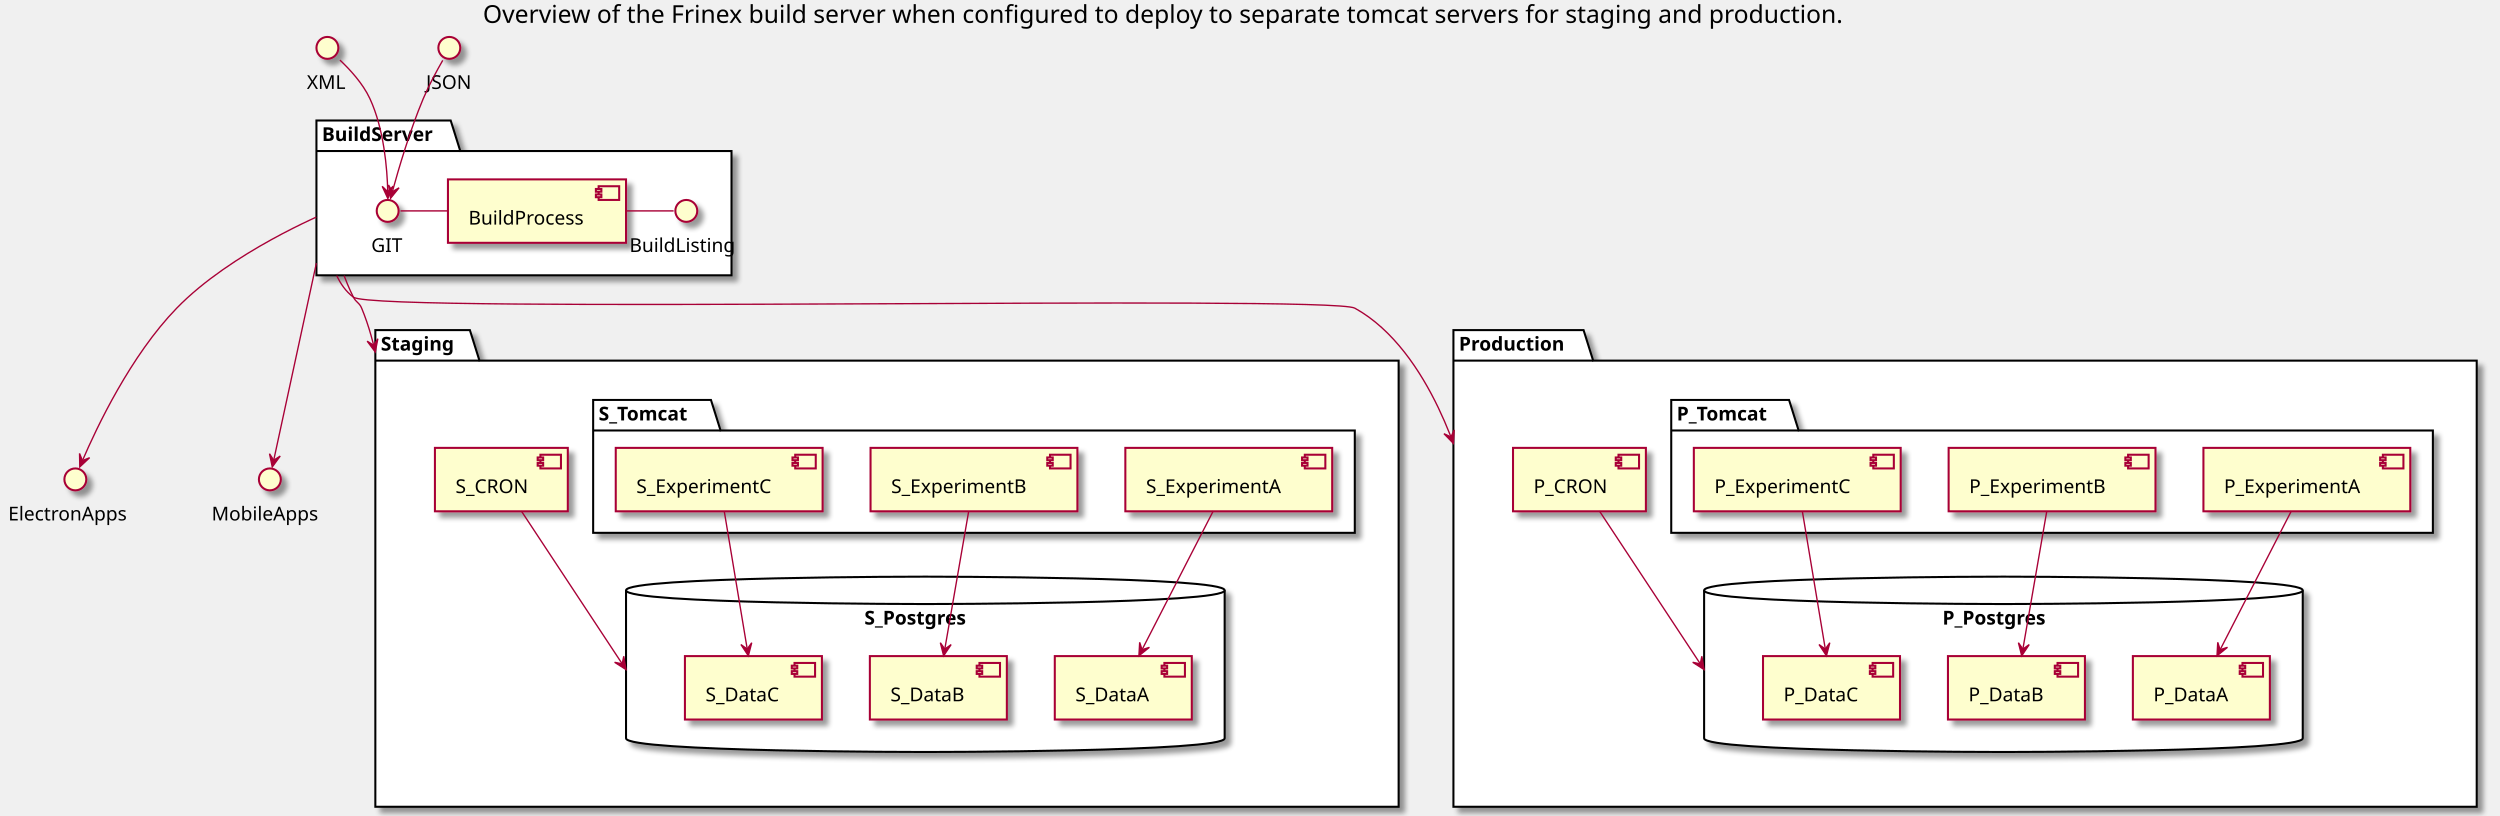
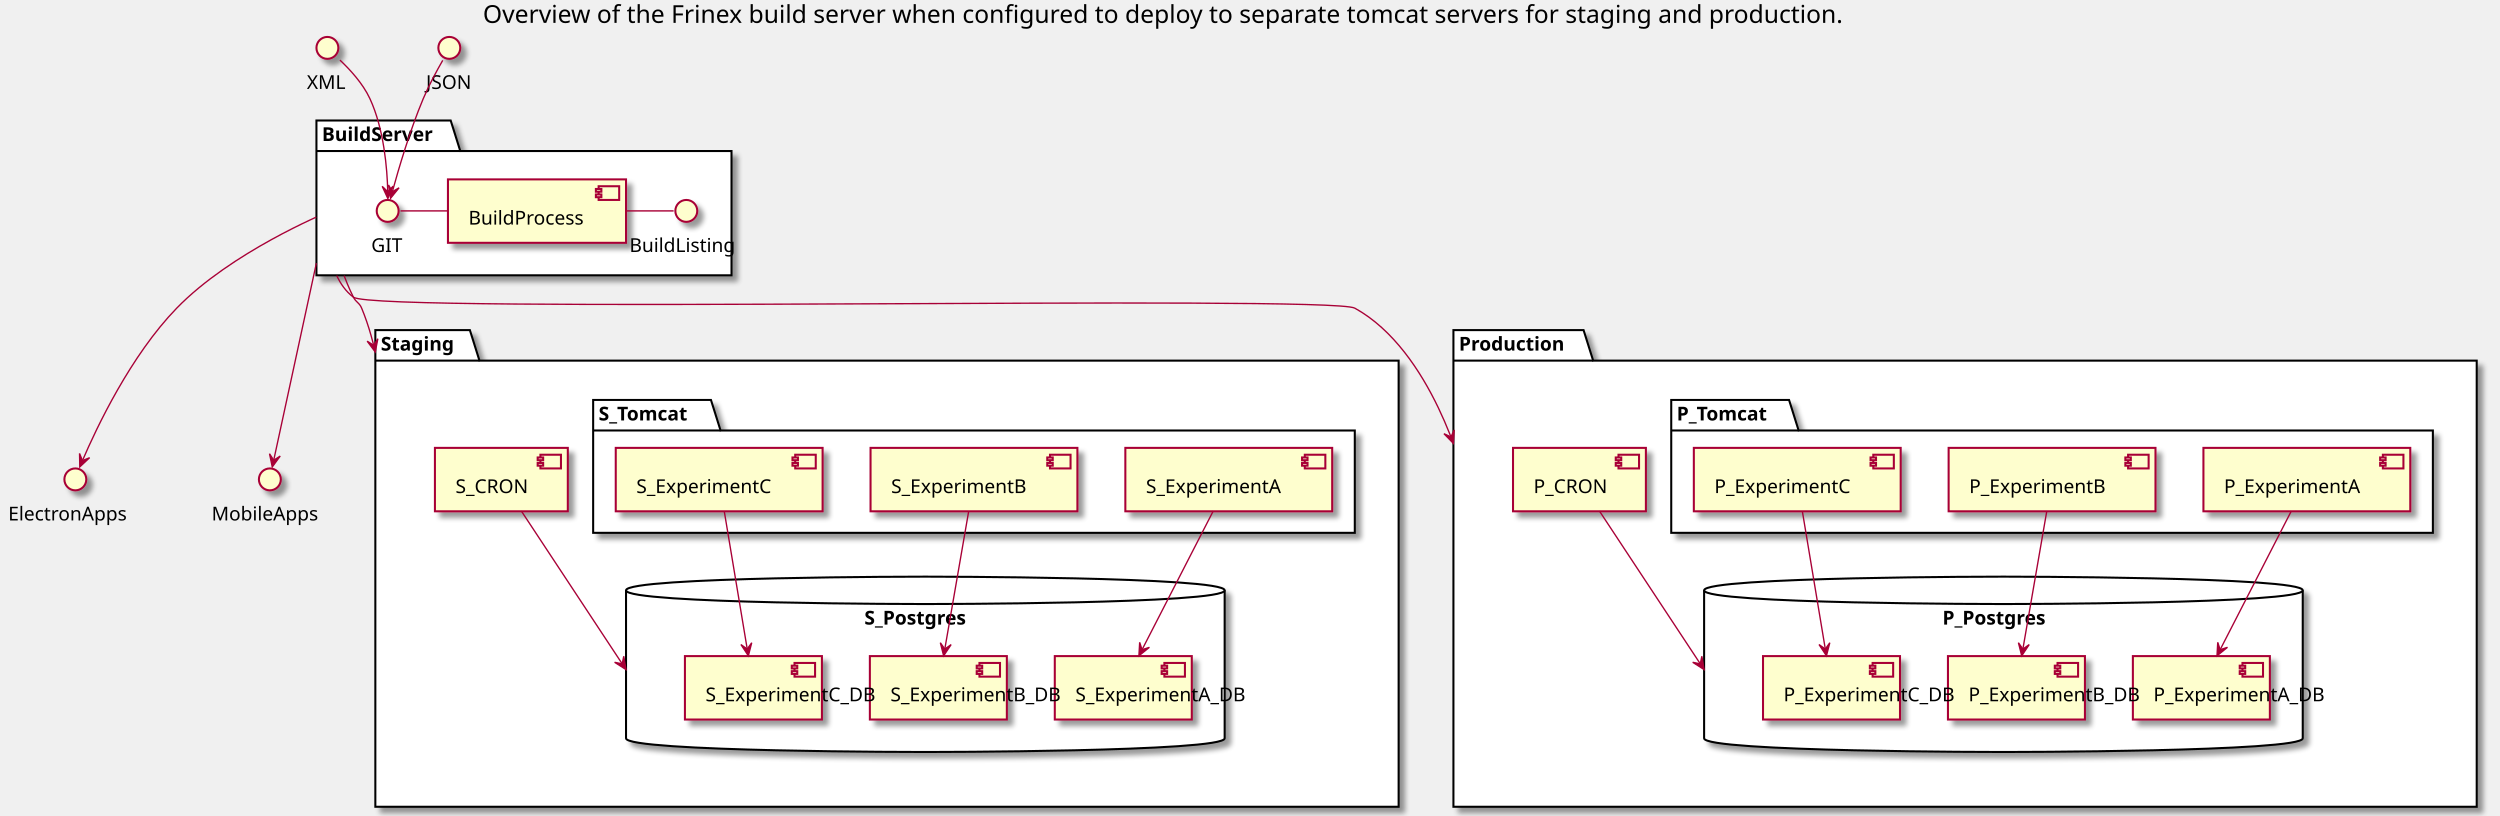
<svg xmlns="http://www.w3.org/2000/svg" contentScriptType="application/ecmascript" contentStyleType="text/css" height="595px" preserveAspectRatio="none" style="width:1825px;height:595px;background:#FFFFFF;" version="1.1" viewBox="0 0 1825 595" width="1825px" zoomAndPan="magnify">
  <defs>
    <filter height="300%" id="f1etr27y05gc26" width="300%" x="-1" y="-1">
      <feGaussianBlur result="blurOut" stdDeviation="2.0" />
      <feColorMatrix in="blurOut" result="blurOut2" type="matrix" values="0 0 0 0 0 0 0 0 0 0 0 0 0 0 0 0 0 0 .4 0" />
      <feOffset dx="4.0" dy="4.0" in="blurOut2" result="blurOut3" />
      <feBlend in="SourceGraphic" in2="blurOut3" mode="normal" />
    </filter>
  </defs>
  <g>
    <text fill="#000000" font-family="sans-serif" font-size="18" lengthAdjust="spacing" textLength="1107" x="352.5" y="16.708">Overview of the Frinex build server when configured to deploy to separate tomcat servers for staging and production.</text>
    <polygon fill="#FFFFFF" filter="url(#f1etr27y05gc26)" points="231,87.953,329,87.953,336,110.25,534,110.25,534,200.953,231,200.953,231,87.953" style="stroke:#000000;stroke-width:1.5;" />
    <line style="stroke:#000000;stroke-width:1.5;" x1="231" x2="336" y1="110.25" y2="110.25" />
    <text fill="#000000" font-family="sans-serif" font-size="14" font-weight="bold" lengthAdjust="spacing" textLength="92" x="235" y="102.948">BuildServer</text>
    <polygon fill="#FFFFFF" filter="url(#f1etr27y05gc26)" points="274,240.953,343,240.953,350,263.25,1021,263.25,1021,588.953,274,588.953,274,240.953" style="stroke:#000000;stroke-width:1.5;" />
    <line style="stroke:#000000;stroke-width:1.5;" x1="274" x2="350" y1="263.25" y2="263.25" />
    <text fill="#000000" font-family="sans-serif" font-size="14" font-weight="bold" lengthAdjust="spacing" textLength="63" x="278" y="255.948">Staging</text>
    <path d="M457,430.953 C457,420.953 675.5,420.953 675.5,420.953 C675.5,420.953 894,420.953 894,430.953 L894,538.953 C894,548.953 675.5,548.953 675.5,548.953 C675.5,548.953 457,548.953 457,538.953 L457,430.953 " fill="#FFFFFF" filter="url(#f1etr27y05gc26)" style="stroke:#000000;stroke-width:1.5;" />
    <path d="M457,430.953 C457,440.953 675.5,440.953 675.5,440.953 C675.5,440.953 894,440.953 894,430.953 " fill="none" style="stroke:#000000;stroke-width:1.5;" />
    <text fill="#000000" font-family="sans-serif" font-size="14" font-weight="bold" lengthAdjust="spacing" textLength="89" x="631" y="455.948">S_Postgres</text>
    <polygon fill="#FFFFFF" filter="url(#f1etr27y05gc26)" points="433,291.953,519,291.953,526,314.25,989,314.25,989,388.953,433,388.953,433,291.953" style="stroke:#000000;stroke-width:1.5;" />
    <line style="stroke:#000000;stroke-width:1.5;" x1="433" x2="526" y1="314.25" y2="314.25" />
    <text fill="#000000" font-family="sans-serif" font-size="14" font-weight="bold" lengthAdjust="spacing" textLength="80" x="437" y="306.948">S_Tomcat</text>
    <polygon fill="#FFFFFF" filter="url(#f1etr27y05gc26)" points="1061,240.953,1156,240.953,1163,263.25,1808,263.25,1808,588.953,1061,588.953,1061,240.953" style="stroke:#000000;stroke-width:1.5;" />
    <line style="stroke:#000000;stroke-width:1.5;" x1="1061" x2="1163" y1="263.25" y2="263.25" />
    <text fill="#000000" font-family="sans-serif" font-size="14" font-weight="bold" lengthAdjust="spacing" textLength="89" x="1065" y="255.948">Production</text>
    <path d="M1244,430.953 C1244,420.953 1462.5,420.953 1462.5,420.953 C1462.5,420.953 1681,420.953 1681,430.953 L1681,538.953 C1681,548.953 1462.5,548.953 1462.5,548.953 C1462.5,548.953 1244,548.953 1244,538.953 L1244,430.953 " fill="#FFFFFF" filter="url(#f1etr27y05gc26)" style="stroke:#000000;stroke-width:1.5;" />
    <path d="M1244,430.953 C1244,440.953 1462.5,440.953 1462.5,440.953 C1462.5,440.953 1681,440.953 1681,430.953 " fill="none" style="stroke:#000000;stroke-width:1.5;" />
    <text fill="#000000" font-family="sans-serif" font-size="14" font-weight="bold" lengthAdjust="spacing" textLength="89" x="1418" y="455.948">P_Postgres</text>
    <polygon fill="#FFFFFF" filter="url(#f1etr27y05gc26)" points="1220,291.953,1306,291.953,1313,314.25,1776,314.25,1776,388.953,1220,388.953,1220,291.953" style="stroke:#000000;stroke-width:1.5;" />
    <line style="stroke:#000000;stroke-width:1.5;" x1="1220" x2="1313" y1="314.25" y2="314.25" />
    <text fill="#000000" font-family="sans-serif" font-size="14" font-weight="bold" lengthAdjust="spacing" textLength="80" x="1224" y="306.948">P_Tomcat</text>
    <ellipse cx="283" cy="153.953" fill="#FEFECE" filter="url(#f1etr27y05gc26)" rx="8" ry="8" style="stroke:#A80036;stroke-width:1.5;" />
    <text fill="#000000" font-family="sans-serif" font-size="14" lengthAdjust="spacing" textLength="24" x="271" y="183.948">GIT</text>
    <rect fill="#FEFECE" filter="url(#f1etr27y05gc26)" height="46.297" style="stroke:#A80036;stroke-width:1.5;" width="130" x="327" y="130.953" />
    <rect fill="#FEFECE" height="10" style="stroke:#A80036;stroke-width:1.5;" width="15" x="437" y="135.953" />
    <rect fill="#FEFECE" height="2" style="stroke:#A80036;stroke-width:1.5;" width="4" x="435" y="137.953" />
    <rect fill="#FEFECE" height="2" style="stroke:#A80036;stroke-width:1.5;" width="4" x="435" y="141.953" />
    <text fill="#000000" font-family="sans-serif" font-size="14" lengthAdjust="spacing" textLength="90" x="342" y="163.948">BuildProcess</text>
    <ellipse cx="501" cy="153.953" fill="#FEFECE" filter="url(#f1etr27y05gc26)" rx="8" ry="8" style="stroke:#A80036;stroke-width:1.5;" />
    <text fill="#000000" font-family="sans-serif" font-size="14" lengthAdjust="spacing" textLength="83" x="459.5" y="183.948">BuildListing</text>
    <rect fill="#FEFECE" filter="url(#f1etr27y05gc26)" height="46.297" style="stroke:#A80036;stroke-width:1.5;" width="97" x="317.5" y="326.953" />
    <rect fill="#FEFECE" height="10" style="stroke:#A80036;stroke-width:1.5;" width="15" x="394.5" y="331.953" />
    <rect fill="#FEFECE" height="2" style="stroke:#A80036;stroke-width:1.5;" width="4" x="392.5" y="333.953" />
    <rect fill="#FEFECE" height="2" style="stroke:#A80036;stroke-width:1.5;" width="4" x="392.5" y="337.953" />
    <text fill="#000000" font-family="sans-serif" font-size="14" lengthAdjust="spacing" textLength="57" x="332.5" y="359.948">S_CRON</text>
    <rect fill="#FEFECE" filter="url(#f1etr27y05gc26)" height="46.297" style="stroke:#A80036;stroke-width:1.5;" width="100" x="770" y="478.953" />
    <rect fill="#FEFECE" height="10" style="stroke:#A80036;stroke-width:1.5;" width="15" x="850" y="483.953" />
    <rect fill="#FEFECE" height="2" style="stroke:#A80036;stroke-width:1.5;" width="4" x="848" y="485.953" />
    <rect fill="#FEFECE" height="2" style="stroke:#A80036;stroke-width:1.5;" width="4" x="848" y="489.953" />
-     <text fill="#000000" font-family="sans-serif" font-size="14" lengthAdjust="spacing" textLength="60" x="785" y="511.948">S_DataA</text>
+     <text fill="#000000" font-family="sans-serif" font-size="14" lengthAdjust="spacing" textLength="60" x="785" y="511.948">S_ExperimentA_DB</text>
    <rect fill="#FEFECE" filter="url(#f1etr27y05gc26)" height="46.297" style="stroke:#A80036;stroke-width:1.5;" width="100" x="635" y="478.953" />
    <rect fill="#FEFECE" height="10" style="stroke:#A80036;stroke-width:1.5;" width="15" x="715" y="483.953" />
    <rect fill="#FEFECE" height="2" style="stroke:#A80036;stroke-width:1.5;" width="4" x="713" y="485.953" />
    <rect fill="#FEFECE" height="2" style="stroke:#A80036;stroke-width:1.5;" width="4" x="713" y="489.953" />
-     <text fill="#000000" font-family="sans-serif" font-size="14" lengthAdjust="spacing" textLength="60" x="650" y="511.948">S_DataB</text>
+     <text fill="#000000" font-family="sans-serif" font-size="14" lengthAdjust="spacing" textLength="60" x="650" y="511.948">S_ExperimentB_DB</text>
    <rect fill="#FEFECE" filter="url(#f1etr27y05gc26)" height="46.297" style="stroke:#A80036;stroke-width:1.5;" width="100" x="500" y="478.953" />
    <rect fill="#FEFECE" height="10" style="stroke:#A80036;stroke-width:1.5;" width="15" x="580" y="483.953" />
    <rect fill="#FEFECE" height="2" style="stroke:#A80036;stroke-width:1.5;" width="4" x="578" y="485.953" />
    <rect fill="#FEFECE" height="2" style="stroke:#A80036;stroke-width:1.5;" width="4" x="578" y="489.953" />
-     <text fill="#000000" font-family="sans-serif" font-size="14" lengthAdjust="spacing" textLength="60" x="515" y="511.948">S_DataC</text>
+     <text fill="#000000" font-family="sans-serif" font-size="14" lengthAdjust="spacing" textLength="60" x="515" y="511.948">S_ExperimentC_DB</text>
    <rect fill="#FEFECE" filter="url(#f1etr27y05gc26)" height="46.297" style="stroke:#A80036;stroke-width:1.5;" width="151" x="821.5" y="326.953" />
    <rect fill="#FEFECE" height="10" style="stroke:#A80036;stroke-width:1.5;" width="15" x="952.5" y="331.953" />
    <rect fill="#FEFECE" height="2" style="stroke:#A80036;stroke-width:1.5;" width="4" x="950.5" y="333.953" />
    <rect fill="#FEFECE" height="2" style="stroke:#A80036;stroke-width:1.5;" width="4" x="950.5" y="337.953" />
    <text fill="#000000" font-family="sans-serif" font-size="14" lengthAdjust="spacing" textLength="111" x="836.5" y="359.948">S_ExperimentA</text>
    <rect fill="#FEFECE" filter="url(#f1etr27y05gc26)" height="46.297" style="stroke:#A80036;stroke-width:1.5;" width="151" x="635.5" y="326.953" />
    <rect fill="#FEFECE" height="10" style="stroke:#A80036;stroke-width:1.5;" width="15" x="766.5" y="331.953" />
    <rect fill="#FEFECE" height="2" style="stroke:#A80036;stroke-width:1.5;" width="4" x="764.5" y="333.953" />
    <rect fill="#FEFECE" height="2" style="stroke:#A80036;stroke-width:1.5;" width="4" x="764.5" y="337.953" />
    <text fill="#000000" font-family="sans-serif" font-size="14" lengthAdjust="spacing" textLength="111" x="650.5" y="359.948">S_ExperimentB</text>
    <rect fill="#FEFECE" filter="url(#f1etr27y05gc26)" height="46.297" style="stroke:#A80036;stroke-width:1.5;" width="151" x="449.5" y="326.953" />
    <rect fill="#FEFECE" height="10" style="stroke:#A80036;stroke-width:1.5;" width="15" x="580.5" y="331.953" />
    <rect fill="#FEFECE" height="2" style="stroke:#A80036;stroke-width:1.5;" width="4" x="578.5" y="333.953" />
    <rect fill="#FEFECE" height="2" style="stroke:#A80036;stroke-width:1.5;" width="4" x="578.5" y="337.953" />
    <text fill="#000000" font-family="sans-serif" font-size="14" lengthAdjust="spacing" textLength="111" x="464.5" y="359.948">S_ExperimentC</text>
    <rect fill="#FEFECE" filter="url(#f1etr27y05gc26)" height="46.297" style="stroke:#A80036;stroke-width:1.5;" width="97" x="1104.5" y="326.953" />
    <rect fill="#FEFECE" height="10" style="stroke:#A80036;stroke-width:1.5;" width="15" x="1181.5" y="331.953" />
    <rect fill="#FEFECE" height="2" style="stroke:#A80036;stroke-width:1.5;" width="4" x="1179.5" y="333.953" />
    <rect fill="#FEFECE" height="2" style="stroke:#A80036;stroke-width:1.5;" width="4" x="1179.5" y="337.953" />
    <text fill="#000000" font-family="sans-serif" font-size="14" lengthAdjust="spacing" textLength="57" x="1119.5" y="359.948">P_CRON</text>
    <rect fill="#FEFECE" filter="url(#f1etr27y05gc26)" height="46.297" style="stroke:#A80036;stroke-width:1.5;" width="100" x="1557" y="478.953" />
    <rect fill="#FEFECE" height="10" style="stroke:#A80036;stroke-width:1.5;" width="15" x="1637" y="483.953" />
    <rect fill="#FEFECE" height="2" style="stroke:#A80036;stroke-width:1.5;" width="4" x="1635" y="485.953" />
    <rect fill="#FEFECE" height="2" style="stroke:#A80036;stroke-width:1.5;" width="4" x="1635" y="489.953" />
-     <text fill="#000000" font-family="sans-serif" font-size="14" lengthAdjust="spacing" textLength="60" x="1572" y="511.948">P_DataA</text>
+     <text fill="#000000" font-family="sans-serif" font-size="14" lengthAdjust="spacing" textLength="60" x="1572" y="511.948">P_ExperimentA_DB</text>
    <rect fill="#FEFECE" filter="url(#f1etr27y05gc26)" height="46.297" style="stroke:#A80036;stroke-width:1.5;" width="100" x="1422" y="478.953" />
    <rect fill="#FEFECE" height="10" style="stroke:#A80036;stroke-width:1.5;" width="15" x="1502" y="483.953" />
    <rect fill="#FEFECE" height="2" style="stroke:#A80036;stroke-width:1.5;" width="4" x="1500" y="485.953" />
    <rect fill="#FEFECE" height="2" style="stroke:#A80036;stroke-width:1.5;" width="4" x="1500" y="489.953" />
-     <text fill="#000000" font-family="sans-serif" font-size="14" lengthAdjust="spacing" textLength="60" x="1437" y="511.948">P_DataB</text>
+     <text fill="#000000" font-family="sans-serif" font-size="14" lengthAdjust="spacing" textLength="60" x="1437" y="511.948">P_ExperimentB_DB</text>
    <rect fill="#FEFECE" filter="url(#f1etr27y05gc26)" height="46.297" style="stroke:#A80036;stroke-width:1.5;" width="100" x="1287" y="478.953" />
    <rect fill="#FEFECE" height="10" style="stroke:#A80036;stroke-width:1.5;" width="15" x="1367" y="483.953" />
    <rect fill="#FEFECE" height="2" style="stroke:#A80036;stroke-width:1.5;" width="4" x="1365" y="485.953" />
    <rect fill="#FEFECE" height="2" style="stroke:#A80036;stroke-width:1.5;" width="4" x="1365" y="489.953" />
-     <text fill="#000000" font-family="sans-serif" font-size="14" lengthAdjust="spacing" textLength="60" x="1302" y="511.948">P_DataC</text>
+     <text fill="#000000" font-family="sans-serif" font-size="14" lengthAdjust="spacing" textLength="60" x="1302" y="511.948">P_ExperimentC_DB</text>
    <rect fill="#FEFECE" filter="url(#f1etr27y05gc26)" height="46.297" style="stroke:#A80036;stroke-width:1.5;" width="151" x="1608.5" y="326.953" />
    <rect fill="#FEFECE" height="10" style="stroke:#A80036;stroke-width:1.5;" width="15" x="1739.5" y="331.953" />
    <rect fill="#FEFECE" height="2" style="stroke:#A80036;stroke-width:1.5;" width="4" x="1737.5" y="333.953" />
    <rect fill="#FEFECE" height="2" style="stroke:#A80036;stroke-width:1.5;" width="4" x="1737.5" y="337.953" />
    <text fill="#000000" font-family="sans-serif" font-size="14" lengthAdjust="spacing" textLength="111" x="1623.5" y="359.948">P_ExperimentA</text>
    <rect fill="#FEFECE" filter="url(#f1etr27y05gc26)" height="46.297" style="stroke:#A80036;stroke-width:1.5;" width="151" x="1422.5" y="326.953" />
    <rect fill="#FEFECE" height="10" style="stroke:#A80036;stroke-width:1.5;" width="15" x="1553.5" y="331.953" />
    <rect fill="#FEFECE" height="2" style="stroke:#A80036;stroke-width:1.5;" width="4" x="1551.5" y="333.953" />
    <rect fill="#FEFECE" height="2" style="stroke:#A80036;stroke-width:1.5;" width="4" x="1551.5" y="337.953" />
    <text fill="#000000" font-family="sans-serif" font-size="14" lengthAdjust="spacing" textLength="111" x="1437.5" y="359.948">P_ExperimentB</text>
    <rect fill="#FEFECE" filter="url(#f1etr27y05gc26)" height="46.297" style="stroke:#A80036;stroke-width:1.5;" width="151" x="1236.5" y="326.953" />
    <rect fill="#FEFECE" height="10" style="stroke:#A80036;stroke-width:1.5;" width="15" x="1367.5" y="331.953" />
    <rect fill="#FEFECE" height="2" style="stroke:#A80036;stroke-width:1.5;" width="4" x="1365.5" y="333.953" />
    <rect fill="#FEFECE" height="2" style="stroke:#A80036;stroke-width:1.5;" width="4" x="1365.5" y="337.953" />
    <text fill="#000000" font-family="sans-serif" font-size="14" lengthAdjust="spacing" textLength="111" x="1251.5" y="359.948">P_ExperimentC</text>
    <ellipse cx="239" cy="34.953" fill="#FEFECE" filter="url(#f1etr27y05gc26)" rx="8" ry="8" style="stroke:#A80036;stroke-width:1.5;" />
    <text fill="#000000" font-family="sans-serif" font-size="14" lengthAdjust="spacing" textLength="30" x="224" y="64.948">XML</text>
    <ellipse cx="328" cy="34.953" fill="#FEFECE" filter="url(#f1etr27y05gc26)" rx="8" ry="8" style="stroke:#A80036;stroke-width:1.5;" />
    <text fill="#000000" font-family="sans-serif" font-size="14" lengthAdjust="spacing" textLength="34" x="311" y="64.948">JSON</text>
    <ellipse cx="55" cy="349.953" fill="#FEFECE" filter="url(#f1etr27y05gc26)" rx="8" ry="8" style="stroke:#A80036;stroke-width:1.5;" />
    <text fill="#000000" font-family="sans-serif" font-size="14" lengthAdjust="spacing" textLength="98" x="6" y="379.948">ElectronApps</text>
    <ellipse cx="197" cy="349.953" fill="#FEFECE" filter="url(#f1etr27y05gc26)" rx="8" ry="8" style="stroke:#A80036;stroke-width:1.5;" />
    <text fill="#000000" font-family="sans-serif" font-size="14" lengthAdjust="spacing" textLength="85" x="154.5" y="379.948">MobileApps</text>
    <path d="M292.367,153.953 C303.783,153.953 315.2,153.953 326.616,153.953 " fill="none" id="GIT-BuildProcess" style="stroke:#A80036;stroke-width:1.0;" />
    <path d="M457.145,153.953 C468.679,153.953 480.214,153.953 491.749,153.953 " fill="none" id="BuildProcess-BuildListing" style="stroke:#A80036;stroke-width:1.0;" />
    <path d="M248.15,43.858 C255.298,50.581 264.856,60.883 270,71.953 C280.354,94.233 282.657,123.265 283.058,139.833 " fill="none" id="XML-to-GIT" style="stroke:#A80036;stroke-width:1.0;" />
    <polygon fill="#A80036" points="283.13,144.946,287.001,135.89,283.059,139.947,279.002,136.004,283.13,144.946" style="stroke:#A80036;stroke-width:1.0;" />
    <path d="M323.202,44.047 C319.082,51.216 313.164,62.051 309,71.953 C299.226,95.193 290.926,123.455 286.481,139.708 " fill="none" id="JSON-to-GIT" style="stroke:#A80036;stroke-width:1.0;" />
    <polygon fill="#A80036" points="285.124,144.735,291.331,137.088,286.427,139.908,283.607,135.004,285.124,144.735" style="stroke:#A80036;stroke-width:1.0;" />
-     <path d="M885.638,373.086 C871.82,400.006 848.51,445.414 833.708,474.249 " fill="none" id="S_ExperimentA-to-S_DataA" style="stroke:#A80036;stroke-width:1.0;" />
+     <path d="M885.638,373.086 C871.82,400.006 848.51,445.414 833.708,474.249 " fill="none" id="S_ExperimentA-to-S_ExperimentA_DB" style="stroke:#A80036;stroke-width:1.0;" />
    <polygon fill="#A80036" points="831.408,478.729,839.076,472.548,833.691,474.281,831.958,468.896,831.408,478.729" style="stroke:#A80036;stroke-width:1.0;" />
-     <path d="M707.164,373.086 C702.536,399.784 694.756,444.668 689.753,473.534 " fill="none" id="S_ExperimentB-to-S_DataB" style="stroke:#A80036;stroke-width:1.0;" />
+     <path d="M707.164,373.086 C702.536,399.784 694.756,444.668 689.753,473.534 " fill="none" id="S_ExperimentB-to-S_ExperimentB_DB" style="stroke:#A80036;stroke-width:1.0;" />
    <polygon fill="#A80036" points="688.852,478.729,694.331,470.545,689.706,473.803,686.449,469.178,688.852,478.729" style="stroke:#A80036;stroke-width:1.0;" />
-     <path d="M528.689,373.086 C533.139,399.784 540.619,444.668 545.43,473.534 " fill="none" id="S_ExperimentC-to-S_DataC" style="stroke:#A80036;stroke-width:1.0;" />
+     <path d="M528.689,373.086 C533.139,399.784 540.619,444.668 545.43,473.534 " fill="none" id="S_ExperimentC-to-S_ExperimentC_DB" style="stroke:#A80036;stroke-width:1.0;" />
    <polygon fill="#A80036" points="546.296,478.729,548.76,469.193,545.473,473.797,540.869,470.51,546.296,478.729" style="stroke:#A80036;stroke-width:1.0;" />
    <path d="M380.608,373.086 C394.162,393.623 414.817,424.919 432.301,451.409 C441.042,464.654 448.991,476.697 454.862,485.592 C455.596,486.704 456.297,487.767 456.964,488.777 " fill="none" id="S_CRON-to-S_Postgres" style="stroke:#A80036;stroke-width:1.0;" />
    <polygon fill="#A80036" points="456.964,488.777,455.344,479.062,454.209,484.604,448.668,483.469,456.964,488.777" style="stroke:#A80036;stroke-width:1.0;" />
-     <path d="M1672.64,373.086 C1658.82,400.006 1635.51,445.414 1620.71,474.249 " fill="none" id="P_ExperimentA-to-P_DataA" style="stroke:#A80036;stroke-width:1.0;" />
+     <path d="M1672.64,373.086 C1658.82,400.006 1635.51,445.414 1620.71,474.249 " fill="none" id="P_ExperimentA-to-P_ExperimentA_DB" style="stroke:#A80036;stroke-width:1.0;" />
    <polygon fill="#A80036" points="1618.41,478.729,1626.073,472.542,1620.689,474.279,1618.953,468.895,1618.41,478.729" style="stroke:#A80036;stroke-width:1.0;" />
-     <path d="M1494.16,373.086 C1489.54,399.784 1481.76,444.668 1476.75,473.534 " fill="none" id="P_ExperimentB-to-P_DataB" style="stroke:#A80036;stroke-width:1.0;" />
+     <path d="M1494.16,373.086 C1489.54,399.784 1481.76,444.668 1476.75,473.534 " fill="none" id="P_ExperimentB-to-P_ExperimentB_DB" style="stroke:#A80036;stroke-width:1.0;" />
    <polygon fill="#A80036" points="1475.85,478.729,1481.328,470.545,1476.704,473.803,1473.446,469.178,1475.85,478.729" style="stroke:#A80036;stroke-width:1.0;" />
-     <path d="M1315.69,373.086 C1320.14,399.784 1327.62,444.668 1332.43,473.534 " fill="none" id="P_ExperimentC-to-P_DataC" style="stroke:#A80036;stroke-width:1.0;" />
+     <path d="M1315.69,373.086 C1320.14,399.784 1327.62,444.668 1332.43,473.534 " fill="none" id="P_ExperimentC-to-P_ExperimentC_DB" style="stroke:#A80036;stroke-width:1.0;" />
    <polygon fill="#A80036" points="1333.3,478.729,1335.763,469.193,1332.477,473.797,1327.872,470.511,1333.3,478.729" style="stroke:#A80036;stroke-width:1.0;" />
    <path d="M1167.61,373.086 C1181.165,393.623 1201.82,424.919 1219.303,451.409 C1228.044,464.654 1235.992,476.697 1241.863,485.592 C1242.597,486.704 1243.298,487.767 1243.965,488.777 " fill="none" id="P_CRON-to-P_Postgres" style="stroke:#A80036;stroke-width:1.0;" />
    <polygon fill="#A80036" points="1243.965,488.777,1242.345,479.062,1241.21,484.604,1235.668,483.469,1243.965,488.777" style="stroke:#A80036;stroke-width:1.0;" />
    <path d="M230.862,158.503 C230.673,158.589 230.48,158.676 230.284,158.765 C229.893,158.943 229.491,159.126 229.077,159.316 C228.25,159.695 227.379,160.097 226.467,160.523 C219.165,163.928 209.215,168.813 198.088,174.949 C175.834,187.221 148.876,204.498 129,224.953 C95.4,259.531 70.52,312.138 60.221,336.171 " fill="none" id="BuildServer-to-ElectronApps" style="stroke:#A80036;stroke-width:1.0;" />
    <polygon fill="#A80036" points="58.247,340.849,65.432,334.113,60.191,336.243,58.062,331.002,58.247,340.849" style="stroke:#A80036;stroke-width:1.0;" />
    <path d="M230.955,192.112 C230.846,192.617 230.736,193.126 230.625,193.638 C230.403,194.662 230.179,195.7 229.951,196.75 C229.496,198.852 229.03,201.005 228.554,203.203 C226.65,211.997 224.59,221.513 222.466,231.324 C213.97,270.569 204.451,314.537 199.827,335.896 " fill="none" id="BuildServer-to-MobileApps" style="stroke:#A80036;stroke-width:1.0;" />
    <polygon fill="#A80036" points="198.751,340.864,204.566,332.915,199.81,335.977,196.747,331.221,198.751,340.864" style="stroke:#A80036;stroke-width:1.0;" />
    <path d="M251.224,201.23 C251.264,201.336 251.303,201.442 251.342,201.548 C251.421,201.76 251.5,201.972 251.58,202.184 C252.216,203.88 252.878,205.567 253.566,207.237 C254.941,210.576 256.418,213.842 258,216.953 C260.015,220.915 262.295,220.849 264,224.953 C266.629,231.281 268.884,237.929 270.817,244.722 C271.783,248.119 272.669,251.552 273.481,255 C273.582,255.431 273.683,255.862 273.782,256.294 C273.831,256.509 273.881,256.725 273.93,256.941 " fill="none" id="BuildServer-to-Staging" style="stroke:#A80036;stroke-width:1.0;" />
    <polygon fill="#A80036" points="273.93,256.941,275.837,247.278,272.822,252.065,268.035,249.05,273.93,256.941" style="stroke:#A80036;stroke-width:1.0;" />
    <path d="M245.837,201.198 C245.928,201.396 246.021,201.594 246.114,201.791 C246.301,202.185 246.493,202.576 246.689,202.964 C247.082,203.741 247.493,204.507 247.925,205.26 C248.787,206.765 249.728,208.218 250.755,209.602 C252.809,212.369 255.205,214.863 258,216.953 C274.261,229.116 971.222,215.139 989,224.953 C1017.26,240.553 1037.082,270.836 1049.926,297.568 C1053.137,304.252 1055.912,310.713 1058.273,316.668 C1058.864,318.156 1059.428,319.613 1059.967,321.034 C1060.237,321.745 1060.5,322.446 1060.757,323.138 C1060.821,323.311 1060.885,323.483 1060.948,323.655 " fill="none" id="BuildServer-to-Production" style="stroke:#A80036;stroke-width:1.0;" />
    <polygon fill="#A80036" points="1060.948,323.655,1061.583,313.827,1059.216,318.964,1054.078,316.598,1060.948,323.655" style="stroke:#A80036;stroke-width:1.0;" />
  </g>
</svg>
